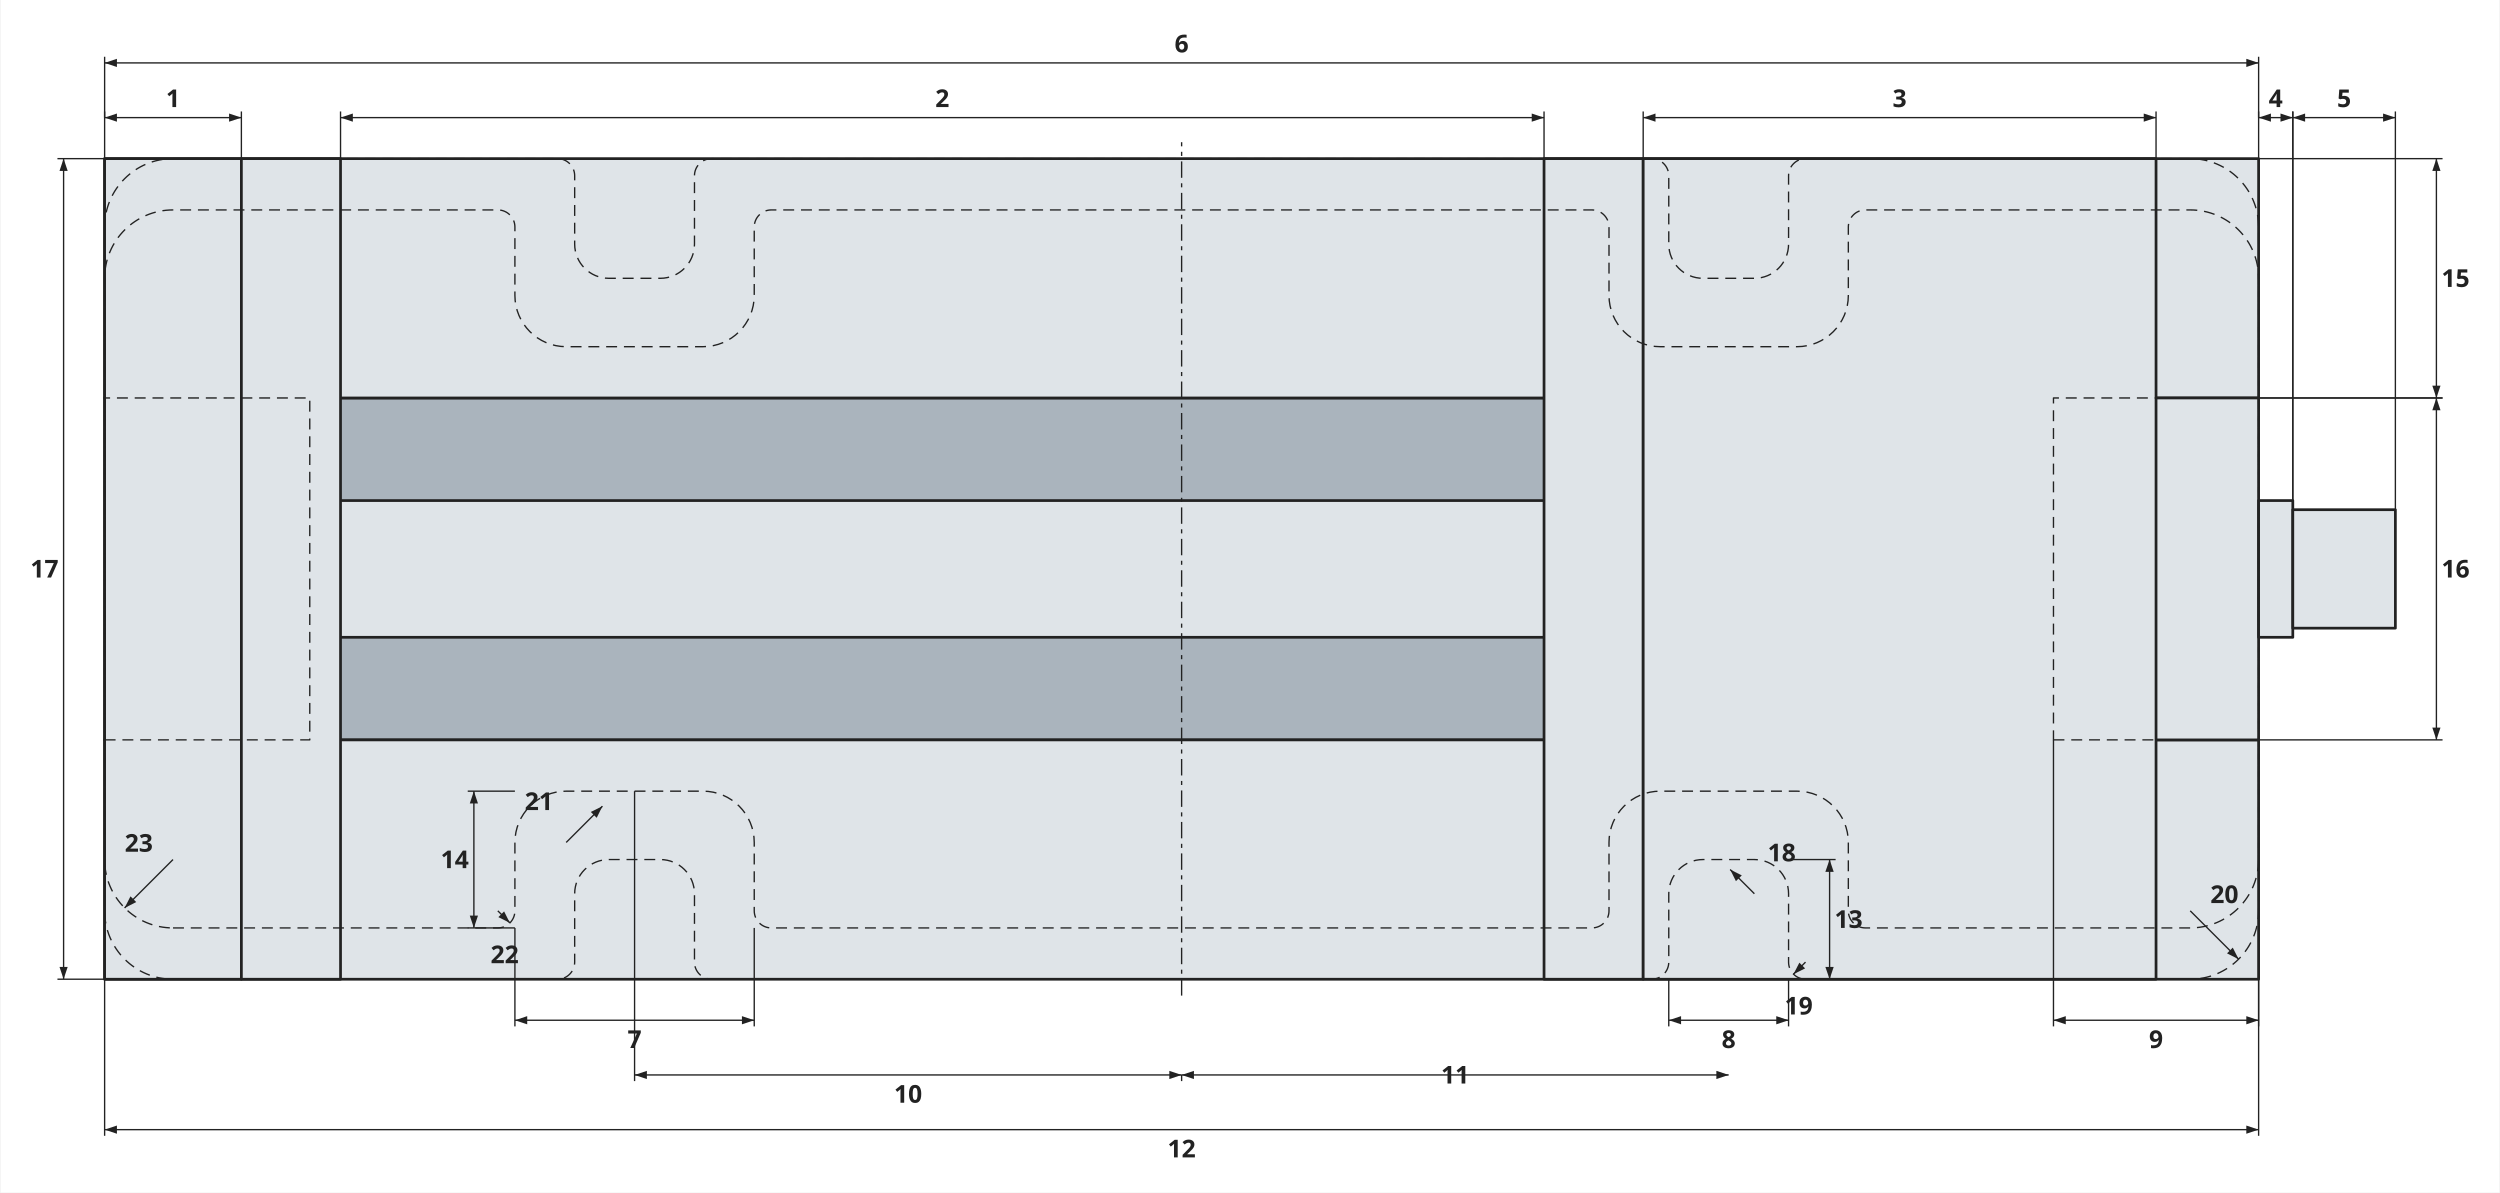
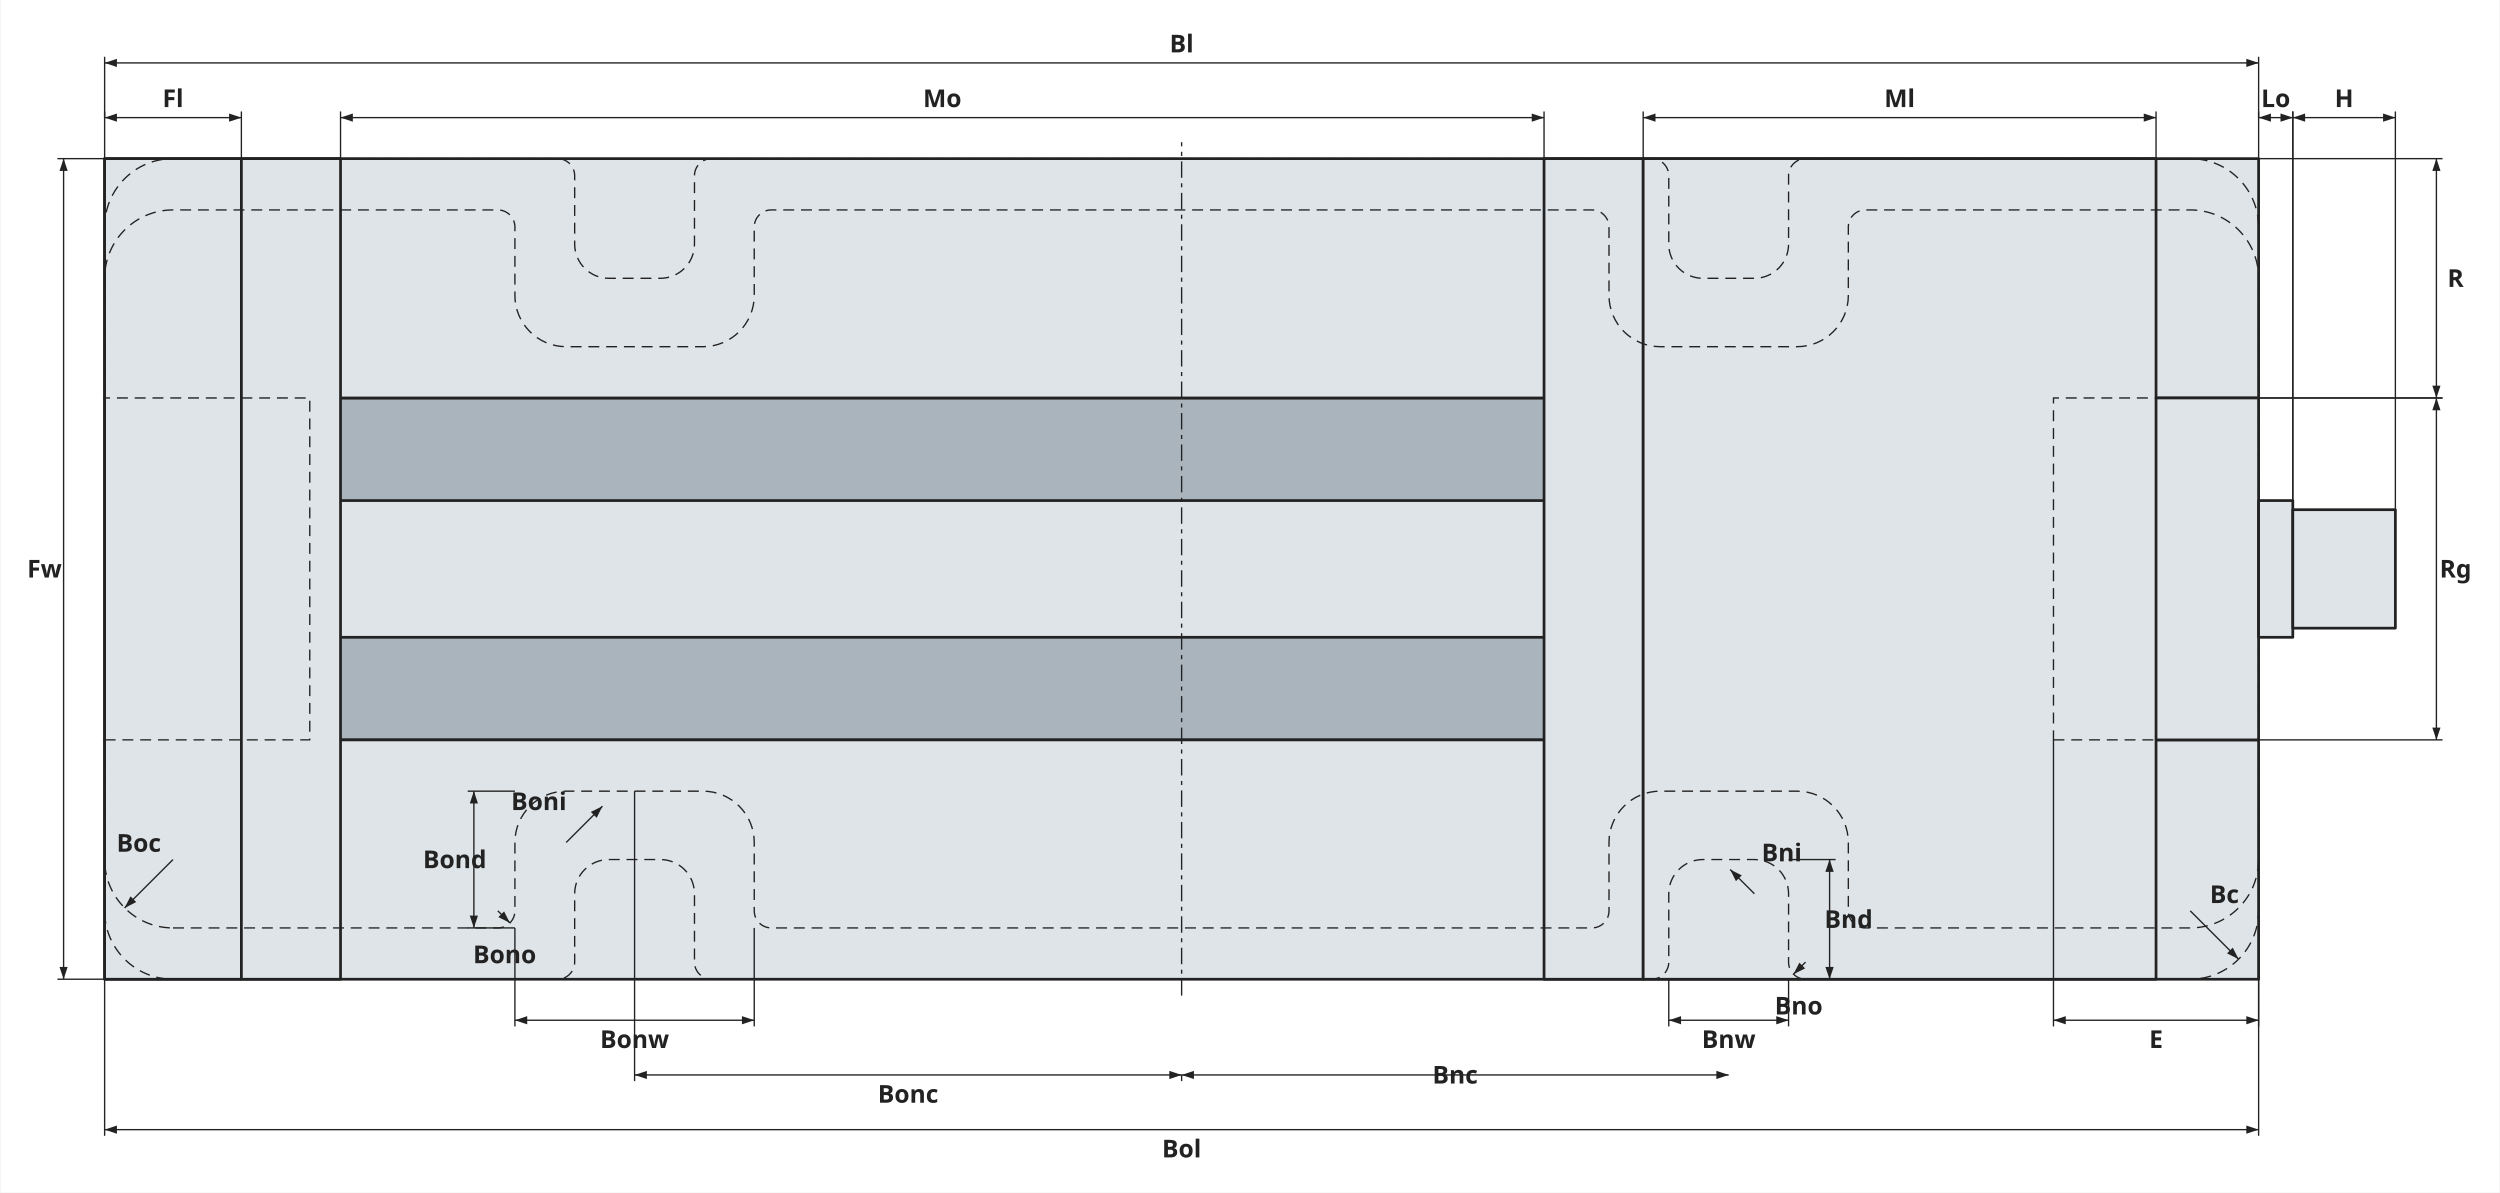
<svg xmlns="http://www.w3.org/2000/svg" viewBox="-863.5 -416.0 1827.0 872.0" width="914" height="436">
  <rect x="-863.5" y="-416.0" width="1827.0" height="872.0" fill="white" />
  <path d="M -637.5 125.0 L 637.5 125.0 L 637.5 -125.0 L -637.5 -125.0 Z" fill="#aab4bd" stroke="#222222" stroke-width="2" stroke-linejoin="round" />
  <path d="M -637.5 50.0 L 787.5 50.0 L 787.5 -50.0 L -637.5 -50.0 Z" fill="#dfe4e8" stroke="#222222" stroke-width="2" stroke-linejoin="round" />
  <path d="M -787.5 -125.0 L 787.5 -125.0 L 787.5 -300.0 L -787.5 -300.0 Z" fill="#dfe4e8" stroke="#222222" stroke-width="2" stroke-linejoin="round" />
  <path d="M -787.5 300.0 L 787.5 300.0 L 787.5 125.0 L -787.5 125.0 Z" fill="#dfe4e8" stroke="#222222" stroke-width="2" stroke-linejoin="round" />
  <path d="M -787.5 125.0 L -637.5 125.0 L -637.5 -125.0 L -787.5 -125.0 Z" fill="#dfe4e8" stroke="#222222" stroke-width="2" stroke-linejoin="round" />
  <path d="M 637.5 125.0 L 787.5 125.0 L 787.5 -125.0 L 637.5 -125.0 Z" fill="#dfe4e8" stroke="#222222" stroke-width="2" stroke-linejoin="round" />
  <path d="M -787.5 300.0 L -687.5 300.0 L -687.5 -300.0 L -787.5 -300.0 Z" fill="#dfe4e8" stroke="#222222" stroke-width="2" stroke-linejoin="round" />
  <path d="M -687.5 300.0 L -615.0 300.0 L -615.0 -300.0 L -687.5 -300.0 Z" fill="#dfe4e8" stroke="#222222" stroke-width="2" stroke-linejoin="round" />
  <path d="M 265.0 300.0 L 337.5 300.0 L 337.5 -300.0 L 265.0 -300.0 Z" fill="#dfe4e8" stroke="#222222" stroke-width="2" stroke-linejoin="round" />
  <path d="M 337.5 300.0 L 712.5 300.0 L 712.5 -300.0 L 337.5 -300.0 Z" fill="#dfe4e8" stroke="#222222" stroke-width="2" stroke-linejoin="round" />
  <path d="M 787.5 50.0 L 812.5 50.0 L 812.5 -50.0 L 787.5 -50.0 Z" fill="#dfe4e8" stroke="#222222" stroke-width="2" stroke-linejoin="round" />
  <path d="M 812.5 43.3 L 887.5 43.3 L 887.5 -43.3 L 812.5 -43.3 Z" fill="#dfe4e8" stroke="#222222" stroke-width="2" stroke-linejoin="round" />
  <path d="M -737.5 300.0 L -456.2 300.0 A 12.5 12.5 0 0 0 -443.8 287.5 L -443.8 237.5 A 25.0 25.0 0 0 1 -418.8 212.5 L -381.2 212.5 A 25.0 25.0 0 0 1 -356.2 237.5 L -356.2 287.5 A 12.5 12.5 0 0 0 -343.8 300.0 L 343.8 300.0 A 12.5 12.5 0 0 0 356.2 287.5 L 356.2 237.5 A 25.0 25.0 0 0 1 381.2 212.5 L 418.8 212.5 A 25.0 25.0 0 0 1 443.8 237.5 L 443.8 287.5 A 12.5 12.5 0 0 0 456.2 300.0 L 737.5 300.0 A 50.0 50.0 0 0 0 787.5 250.0 L 787.5 -250.0 A 50.0 50.0 0 0 0 737.5 -300.0 L 456.2 -300.0 A 12.5 12.5 0 0 0 443.8 -287.5 L 443.8 -237.5 A 25.0 25.0 0 0 1 418.8 -212.5 L 381.2 -212.5 A 25.0 25.0 0 0 1 356.2 -237.5 L 356.2 -287.5 A 12.5 12.5 0 0 0 343.8 -300.0 L -343.8 -300.0 A 12.5 12.5 0 0 0 -356.2 -287.5 L -356.2 -237.5 A 25.0 25.0 0 0 1 -381.2 -212.5 L -418.8 -212.5 A 25.0 25.0 0 0 1 -443.8 -237.5 L -443.8 -287.5 A 12.5 12.5 0 0 0 -456.2 -300.0 L -737.5 -300.0 A 50.0 50.0 0 0 0 -787.5 -250.0 L -787.5 250.0 A 50.0 50.0 0 0 0 -737.5 300.0 Z" fill="none" stroke="#222222" stroke-width="1" stroke-linejoin="round" stroke-dasharray="8 5" />
  <path d="M -737.5 262.5 L -500.0 262.5 A 12.5 12.5 0 0 0 -487.5 250.0 L -487.5 200.0 A 37.5 37.5 0 0 1 -450.0 162.5 L -350.0 162.5 A 37.5 37.5 0 0 1 -312.5 200.0 L -312.5 250.0 A 12.5 12.5 0 0 0 -300.0 262.5 L 300.0 262.5 A 12.5 12.5 0 0 0 312.5 250.0 L 312.5 200.0 A 37.5 37.5 0 0 1 350.0 162.5 L 450.0 162.5 A 37.5 37.5 0 0 1 487.5 200.0 L 487.5 250.0 A 12.5 12.5 0 0 0 500.0 262.5 L 737.5 262.5 A 50.0 50.0 0 0 0 787.5 212.5 L 787.5 -212.5 A 50.0 50.0 0 0 0 737.5 -262.5 L 500.0 -262.5 A 12.5 12.5 0 0 0 487.5 -250.0 L 487.5 -200.0 A 37.5 37.5 0 0 1 450.0 -162.5 L 350.0 -162.5 A 37.5 37.5 0 0 1 312.5 -200.0 L 312.5 -250.0 A 12.5 12.5 0 0 0 300.0 -262.5 L -300.0 -262.5 A 12.5 12.5 0 0 0 -312.5 -250.0 L -312.5 -200.0 A 37.5 37.5 0 0 1 -350.0 -162.5 L -450.0 -162.5 A 37.5 37.5 0 0 1 -487.5 -200.0 L -487.5 -250.0 A 12.5 12.5 0 0 0 -500.0 -262.5 L -737.5 -262.5 A 50.0 50.0 0 0 0 -787.5 -212.5 L -787.5 212.5 A 50.0 50.0 0 0 0 -737.5 262.5 Z" fill="none" stroke="#222222" stroke-width="1" stroke-linejoin="round" stroke-dasharray="8 5" />
  <path d="M -787.5 125.0 L -637.5 125.0 L -637.5 -125.0 L -787.5 -125.0 Z" fill="none" stroke="#222222" stroke-width="1" stroke-linejoin="round" stroke-dasharray="8 5" />
  <path d="M 637.5 125.0 L 787.5 125.0 L 787.5 -125.0 L 637.5 -125.0 Z" fill="none" stroke="#222222" stroke-width="1" stroke-linejoin="round" stroke-dasharray="8 5" />
  <path d="M 0.0 312.0 L 0.0 -312.0" fill="none" stroke="#222222" stroke-width="1" stroke-linejoin="round" stroke-dasharray="12 4 3 4" />
  <line x1="-787.5" y1="-300.0" x2="-787.5" y2="-334.5" stroke="#222222" stroke-width="1" />
  <line x1="-687.5" y1="-300.0" x2="-687.5" y2="-334.5" stroke="#222222" stroke-width="1" />
  <line x1="-787.5" y1="-330.0" x2="-687.5" y2="-330.0" stroke="#222222" stroke-width="1" />
  <polygon points="-787.5,-330.0 -778.5,-333.0 -778.5,-327.0" fill="#222222" />
  <polygon points="-687.5,-330.0 -696.5,-333.0 -696.5,-327.0" fill="#222222" />
-   <text x="-737.5" y="-337.7" font-family="sans-serif" font-size="18" font-weight="bold" text-anchor="middle" fill="#222222">1</text>
+   <text x="-737.5" y="-337.7" font-family="sans-serif" font-size="18" font-weight="bold" text-anchor="middle" fill="#222222">Fl</text>
  <line x1="-615.0" y1="-300.0" x2="-615.0" y2="-334.5" stroke="#222222" stroke-width="1" />
  <line x1="265.0" y1="-300.0" x2="265.0" y2="-334.5" stroke="#222222" stroke-width="1" />
  <line x1="-615.0" y1="-330.0" x2="265.0" y2="-330.0" stroke="#222222" stroke-width="1" />
  <polygon points="-615.0,-330.0 -606.0,-333.0 -606.0,-327.0" fill="#222222" />
  <polygon points="265.0,-330.0 256.0,-333.0 256.0,-327.0" fill="#222222" />
-   <text x="-175.0" y="-337.7" font-family="sans-serif" font-size="18" font-weight="bold" text-anchor="middle" fill="#222222">2</text>
+   <text x="-175.0" y="-337.7" font-family="sans-serif" font-size="18" font-weight="bold" text-anchor="middle" fill="#222222">Mo</text>
  <line x1="337.5" y1="-300.0" x2="337.5" y2="-334.5" stroke="#222222" stroke-width="1" />
  <line x1="712.5" y1="-300.0" x2="712.5" y2="-334.5" stroke="#222222" stroke-width="1" />
  <line x1="337.5" y1="-330.0" x2="712.5" y2="-330.0" stroke="#222222" stroke-width="1" />
  <polygon points="337.5,-330.0 346.5,-333.0 346.5,-327.0" fill="#222222" />
  <polygon points="712.5,-330.0 703.5,-333.0 703.5,-327.0" fill="#222222" />
-   <text x="525.0" y="-337.7" font-family="sans-serif" font-size="18" font-weight="bold" text-anchor="middle" fill="#222222">3</text>
+   <text x="525.0" y="-337.7" font-family="sans-serif" font-size="18" font-weight="bold" text-anchor="middle" fill="#222222">Ml</text>
  <line x1="787.5" y1="-50.0" x2="787.5" y2="-334.5" stroke="#222222" stroke-width="1" />
  <line x1="812.5" y1="-50.0" x2="812.5" y2="-334.5" stroke="#222222" stroke-width="1" />
  <line x1="787.5" y1="-330.0" x2="812.5" y2="-330.0" stroke="#222222" stroke-width="1" />
  <polygon points="787.5,-330.0 796.5,-333.0 796.5,-327.0" fill="#222222" />
  <polygon points="812.5,-330.0 803.5,-333.0 803.5,-327.0" fill="#222222" />
-   <text x="800.0" y="-337.7" font-family="sans-serif" font-size="18" font-weight="bold" text-anchor="middle" fill="#222222">4</text>
+   <text x="800.0" y="-337.7" font-family="sans-serif" font-size="18" font-weight="bold" text-anchor="middle" fill="#222222">Lo</text>
  <line x1="812.5" y1="-43.3" x2="812.5" y2="-334.5" stroke="#222222" stroke-width="1" />
  <line x1="887.5" y1="-43.3" x2="887.5" y2="-334.5" stroke="#222222" stroke-width="1" />
  <line x1="812.5" y1="-330.0" x2="887.5" y2="-330.0" stroke="#222222" stroke-width="1" />
  <polygon points="812.5,-330.0 821.5,-333.0 821.5,-327.0" fill="#222222" />
  <polygon points="887.5,-330.0 878.5,-333.0 878.5,-327.0" fill="#222222" />
-   <text x="850.0" y="-337.7" font-family="sans-serif" font-size="18" font-weight="bold" text-anchor="middle" fill="#222222">5</text>
+   <text x="850.0" y="-337.7" font-family="sans-serif" font-size="18" font-weight="bold" text-anchor="middle" fill="#222222">H</text>
  <line x1="-787.5" y1="-330.0" x2="-787.5" y2="-374.5" stroke="#222222" stroke-width="1" />
  <line x1="787.5" y1="-330.0" x2="787.5" y2="-374.5" stroke="#222222" stroke-width="1" />
  <line x1="-787.5" y1="-370.0" x2="787.5" y2="-370.0" stroke="#222222" stroke-width="1" />
  <polygon points="-787.5,-370.0 -778.5,-373.0 -778.5,-367.0" fill="#222222" />
  <polygon points="787.5,-370.0 778.5,-373.0 778.5,-367.0" fill="#222222" />
-   <text x="0.0" y="-377.7" font-family="sans-serif" font-size="18" font-weight="bold" text-anchor="middle" fill="#222222">6</text>
+   <text x="0.0" y="-377.7" font-family="sans-serif" font-size="18" font-weight="bold" text-anchor="middle" fill="#222222">Bl</text>
  <line x1="-487.5" y1="262.5" x2="-487.5" y2="334.5" stroke="#222222" stroke-width="1" />
  <line x1="-312.5" y1="262.5" x2="-312.5" y2="334.5" stroke="#222222" stroke-width="1" />
  <line x1="-487.5" y1="330.0" x2="-312.5" y2="330.0" stroke="#222222" stroke-width="1" />
  <polygon points="-487.5,330.0 -478.5,327.0 -478.5,333.0" fill="#222222" />
  <polygon points="-312.5,330.0 -321.5,327.0 -321.5,333.0" fill="#222222" />
-   <text x="-400.0" y="350.3" font-family="sans-serif" font-size="18" font-weight="bold" text-anchor="middle" fill="#222222">7</text>
+   <text x="-400.0" y="350.3" font-family="sans-serif" font-size="18" font-weight="bold" text-anchor="middle" fill="#222222">Bonw</text>
  <line x1="356.2" y1="300.0" x2="356.2" y2="334.5" stroke="#222222" stroke-width="1" />
  <line x1="443.8" y1="300.0" x2="443.8" y2="334.5" stroke="#222222" stroke-width="1" />
  <line x1="356.2" y1="330.0" x2="443.8" y2="330.0" stroke="#222222" stroke-width="1" />
  <polygon points="356.2,330.0 365.2,327.0 365.2,333.0" fill="#222222" />
  <polygon points="443.8,330.0 434.8,327.0 434.8,333.0" fill="#222222" />
-   <text x="400.0" y="350.3" font-family="sans-serif" font-size="18" font-weight="bold" text-anchor="middle" fill="#222222">8</text>
+   <text x="400.0" y="350.3" font-family="sans-serif" font-size="18" font-weight="bold" text-anchor="middle" fill="#222222">Bnw</text>
  <line x1="637.5" y1="125.0" x2="637.5" y2="334.5" stroke="#222222" stroke-width="1" />
  <line x1="787.5" y1="125.0" x2="787.5" y2="334.5" stroke="#222222" stroke-width="1" />
  <line x1="637.5" y1="330.0" x2="787.5" y2="330.0" stroke="#222222" stroke-width="1" />
  <polygon points="637.5,330.0 646.5,327.0 646.5,333.0" fill="#222222" />
  <polygon points="787.5,330.0 778.5,327.0 778.5,333.0" fill="#222222" />
-   <text x="712.5" y="350.3" font-family="sans-serif" font-size="18" font-weight="bold" text-anchor="middle" fill="#222222">9</text>
+   <text x="712.5" y="350.3" font-family="sans-serif" font-size="18" font-weight="bold" text-anchor="middle" fill="#222222">E</text>
  <line x1="-400.0" y1="162.5" x2="-400.0" y2="374.5" stroke="#222222" stroke-width="1" />
  <line x1="0.0" y1="370.0" x2="0.0" y2="374.5" stroke="#222222" stroke-width="1" />
  <line x1="-400.0" y1="370.0" x2="0.0" y2="370.0" stroke="#222222" stroke-width="1" />
  <polygon points="-400.0,370.0 -391.0,367.0 -391.0,373.0" fill="#222222" />
  <polygon points="0.0,370.0 -9.0,367.0 -9.0,373.0" fill="#222222" />
-   <text x="-200.0" y="390.3" font-family="sans-serif" font-size="18" font-weight="bold" text-anchor="middle" fill="#222222">10</text>
+   <text x="-200.0" y="390.3" font-family="sans-serif" font-size="18" font-weight="bold" text-anchor="middle" fill="#222222">Bonc</text>
  <line x1="0.0" y1="370.0" x2="400.0" y2="370.0" stroke="#222222" stroke-width="1" />
  <polygon points="0.0,370.0 9.0,367.0 9.0,373.0" fill="#222222" />
  <polygon points="400.0,370.0 391.0,367.0 391.0,373.0" fill="#222222" />
-   <text x="200.0" y="376.3" font-family="sans-serif" font-size="18" font-weight="bold" text-anchor="middle" fill="#222222">11</text>
+   <text x="200.0" y="376.3" font-family="sans-serif" font-size="18" font-weight="bold" text-anchor="middle" fill="#222222">Bnc</text>
  <line x1="-787.5" y1="262.5" x2="-787.5" y2="414.5" stroke="#222222" stroke-width="1" />
  <line x1="787.5" y1="262.5" x2="787.5" y2="414.5" stroke="#222222" stroke-width="1" />
  <line x1="-787.5" y1="410.0" x2="787.5" y2="410.0" stroke="#222222" stroke-width="1" />
  <polygon points="-787.5,410.0 -778.5,407.0 -778.5,413.0" fill="#222222" />
  <polygon points="787.5,410.0 778.5,407.0 778.5,413.0" fill="#222222" />
-   <text x="0.0" y="430.3" font-family="sans-serif" font-size="18" font-weight="bold" text-anchor="middle" fill="#222222">12</text>
+   <text x="0.0" y="430.3" font-family="sans-serif" font-size="18" font-weight="bold" text-anchor="middle" fill="#222222">Bol</text>
  <line x1="443.8" y1="300.0" x2="478.2" y2="300.0" stroke="#222222" stroke-width="1" />
  <line x1="443.8" y1="212.5" x2="478.2" y2="212.5" stroke="#222222" stroke-width="1" />
  <line x1="473.8" y1="300.0" x2="473.8" y2="212.5" stroke="#222222" stroke-width="1" />
  <polygon points="473.8,300.0 476.8,291.0 470.7,291.0" fill="#222222" />
  <polygon points="473.8,212.5 476.8,221.5 470.7,221.5" fill="#222222" />
-   <text x="487.7" y="262.5" font-family="sans-serif" font-size="18" font-weight="bold" text-anchor="middle" fill="#222222">13</text>
+   <text x="487.7" y="262.5" font-family="sans-serif" font-size="18" font-weight="bold" text-anchor="middle" fill="#222222">Bnd</text>
  <line x1="-487.5" y1="262.5" x2="-522.0" y2="262.5" stroke="#222222" stroke-width="1" />
  <line x1="-487.5" y1="162.5" x2="-522.0" y2="162.5" stroke="#222222" stroke-width="1" />
  <line x1="-517.5" y1="262.5" x2="-517.5" y2="162.5" stroke="#222222" stroke-width="1" />
  <polygon points="-517.5,262.5 -514.5,253.5 -520.5,253.5" fill="#222222" />
  <polygon points="-517.5,162.5 -514.5,171.5 -520.5,171.5" fill="#222222" />
-   <text x="-531.5" y="218.8" font-family="sans-serif" font-size="18" font-weight="bold" text-anchor="middle" fill="#222222">14</text>
+   <text x="-531.5" y="218.8" font-family="sans-serif" font-size="18" font-weight="bold" text-anchor="middle" fill="#222222">Bond</text>
  <line x1="787.5" y1="-125.0" x2="922.0" y2="-125.0" stroke="#222222" stroke-width="1" />
  <line x1="787.5" y1="-300.0" x2="922.0" y2="-300.0" stroke="#222222" stroke-width="1" />
  <line x1="917.5" y1="-125.0" x2="917.5" y2="-300.0" stroke="#222222" stroke-width="1" />
  <polygon points="917.5,-125.0 920.5,-134.0 914.5,-134.0" fill="#222222" />
  <polygon points="917.5,-300.0 920.5,-291.0 914.5,-291.0" fill="#222222" />
-   <text x="931.5" y="-206.2" font-family="sans-serif" font-size="18" font-weight="bold" text-anchor="middle" fill="#222222">15</text>
+   <text x="931.5" y="-206.2" font-family="sans-serif" font-size="18" font-weight="bold" text-anchor="middle" fill="#222222">R</text>
  <line x1="787.5" y1="125.0" x2="922.0" y2="125.0" stroke="#222222" stroke-width="1" />
  <line x1="787.5" y1="-125.0" x2="922.0" y2="-125.0" stroke="#222222" stroke-width="1" />
  <line x1="917.5" y1="125.0" x2="917.5" y2="-125.0" stroke="#222222" stroke-width="1" />
  <polygon points="917.5,125.0 920.5,116.0 914.5,116.0" fill="#222222" />
  <polygon points="917.5,-125.0 920.5,-116.0 914.5,-116.0" fill="#222222" />
-   <text x="931.5" y="6.3" font-family="sans-serif" font-size="18" font-weight="bold" text-anchor="middle" fill="#222222">16</text>
+   <text x="931.5" y="6.3" font-family="sans-serif" font-size="18" font-weight="bold" text-anchor="middle" fill="#222222">Rg</text>
  <line x1="-787.5" y1="300.0" x2="-822.0" y2="300.0" stroke="#222222" stroke-width="1" />
  <line x1="-787.5" y1="-300.0" x2="-822.0" y2="-300.0" stroke="#222222" stroke-width="1" />
  <line x1="-817.5" y1="300.0" x2="-817.5" y2="-300.0" stroke="#222222" stroke-width="1" />
  <polygon points="-817.5,300.0 -814.5,291.0 -820.5,291.0" fill="#222222" />
  <polygon points="-817.5,-300.0 -814.5,-291.0 -820.5,-291.0" fill="#222222" />
-   <text x="-831.5" y="6.3" font-family="sans-serif" font-size="18" font-weight="bold" text-anchor="middle" fill="#222222">17</text>
+   <text x="-831.5" y="6.3" font-family="sans-serif" font-size="18" font-weight="bold" text-anchor="middle" fill="#222222">Fw</text>
  <line x1="418.8" y1="237.5" x2="401.1" y2="219.8" stroke="#222222" stroke-width="1" />
  <polygon points="401.1,219.8 405.3,228.3 409.6,224.1" fill="#222222" />
-   <text x="438.8" y="213.8" font-family="sans-serif" font-size="18" font-weight="bold" text-anchor="middle" fill="#222222">18</text>
+   <text x="438.8" y="213.8" font-family="sans-serif" font-size="18" font-weight="bold" text-anchor="middle" fill="#222222">Bni</text>
  <line x1="456.2" y1="287.5" x2="447.4" y2="296.3" stroke="#222222" stroke-width="1" />
  <polygon points="447.4,296.3 455.9,292.1 451.7,287.9" fill="#222222" />
-   <text x="451.2" y="325.8" font-family="sans-serif" font-size="18" font-weight="bold" text-anchor="middle" fill="#222222">19</text>
+   <text x="451.2" y="325.8" font-family="sans-serif" font-size="18" font-weight="bold" text-anchor="middle" fill="#222222">Bno</text>
  <line x1="737.5" y1="250.0" x2="772.9" y2="285.4" stroke="#222222" stroke-width="1" />
  <polygon points="772.9,285.4 768.6,276.9 764.4,281.1" fill="#222222" />
-   <text x="762.5" y="244.3" font-family="sans-serif" font-size="18" font-weight="bold" text-anchor="middle" fill="#222222">20</text>
+   <text x="762.5" y="244.3" font-family="sans-serif" font-size="18" font-weight="bold" text-anchor="middle" fill="#222222">Bc</text>
  <line x1="-450.0" y1="200.0" x2="-423.5" y2="173.5" stroke="#222222" stroke-width="1" />
  <polygon points="-423.5,173.5 -432.0,177.7 -427.7,182.0" fill="#222222" />
-   <text x="-470.0" y="176.3" font-family="sans-serif" font-size="18" font-weight="bold" text-anchor="middle" fill="#222222">21</text>
+   <text x="-470.0" y="176.3" font-family="sans-serif" font-size="18" font-weight="bold" text-anchor="middle" fill="#222222">Boni</text>
  <line x1="-500.0" y1="250.0" x2="-491.2" y2="258.8" stroke="#222222" stroke-width="1" />
  <polygon points="-491.2,258.8 -495.4,250.4 -499.6,254.6" fill="#222222" />
-   <text x="-495.0" y="288.3" font-family="sans-serif" font-size="18" font-weight="bold" text-anchor="middle" fill="#222222">22</text>
+   <text x="-495.0" y="288.3" font-family="sans-serif" font-size="18" font-weight="bold" text-anchor="middle" fill="#222222">Bono</text>
  <line x1="-737.5" y1="212.5" x2="-772.9" y2="247.9" stroke="#222222" stroke-width="1" />
  <polygon points="-772.9,247.9 -764.4,243.6 -768.6,239.4" fill="#222222" />
-   <text x="-762.5" y="206.8" font-family="sans-serif" font-size="18" font-weight="bold" text-anchor="middle" fill="#222222">23</text>
+   <text x="-762.5" y="206.8" font-family="sans-serif" font-size="18" font-weight="bold" text-anchor="middle" fill="#222222">Boc</text>
</svg>
